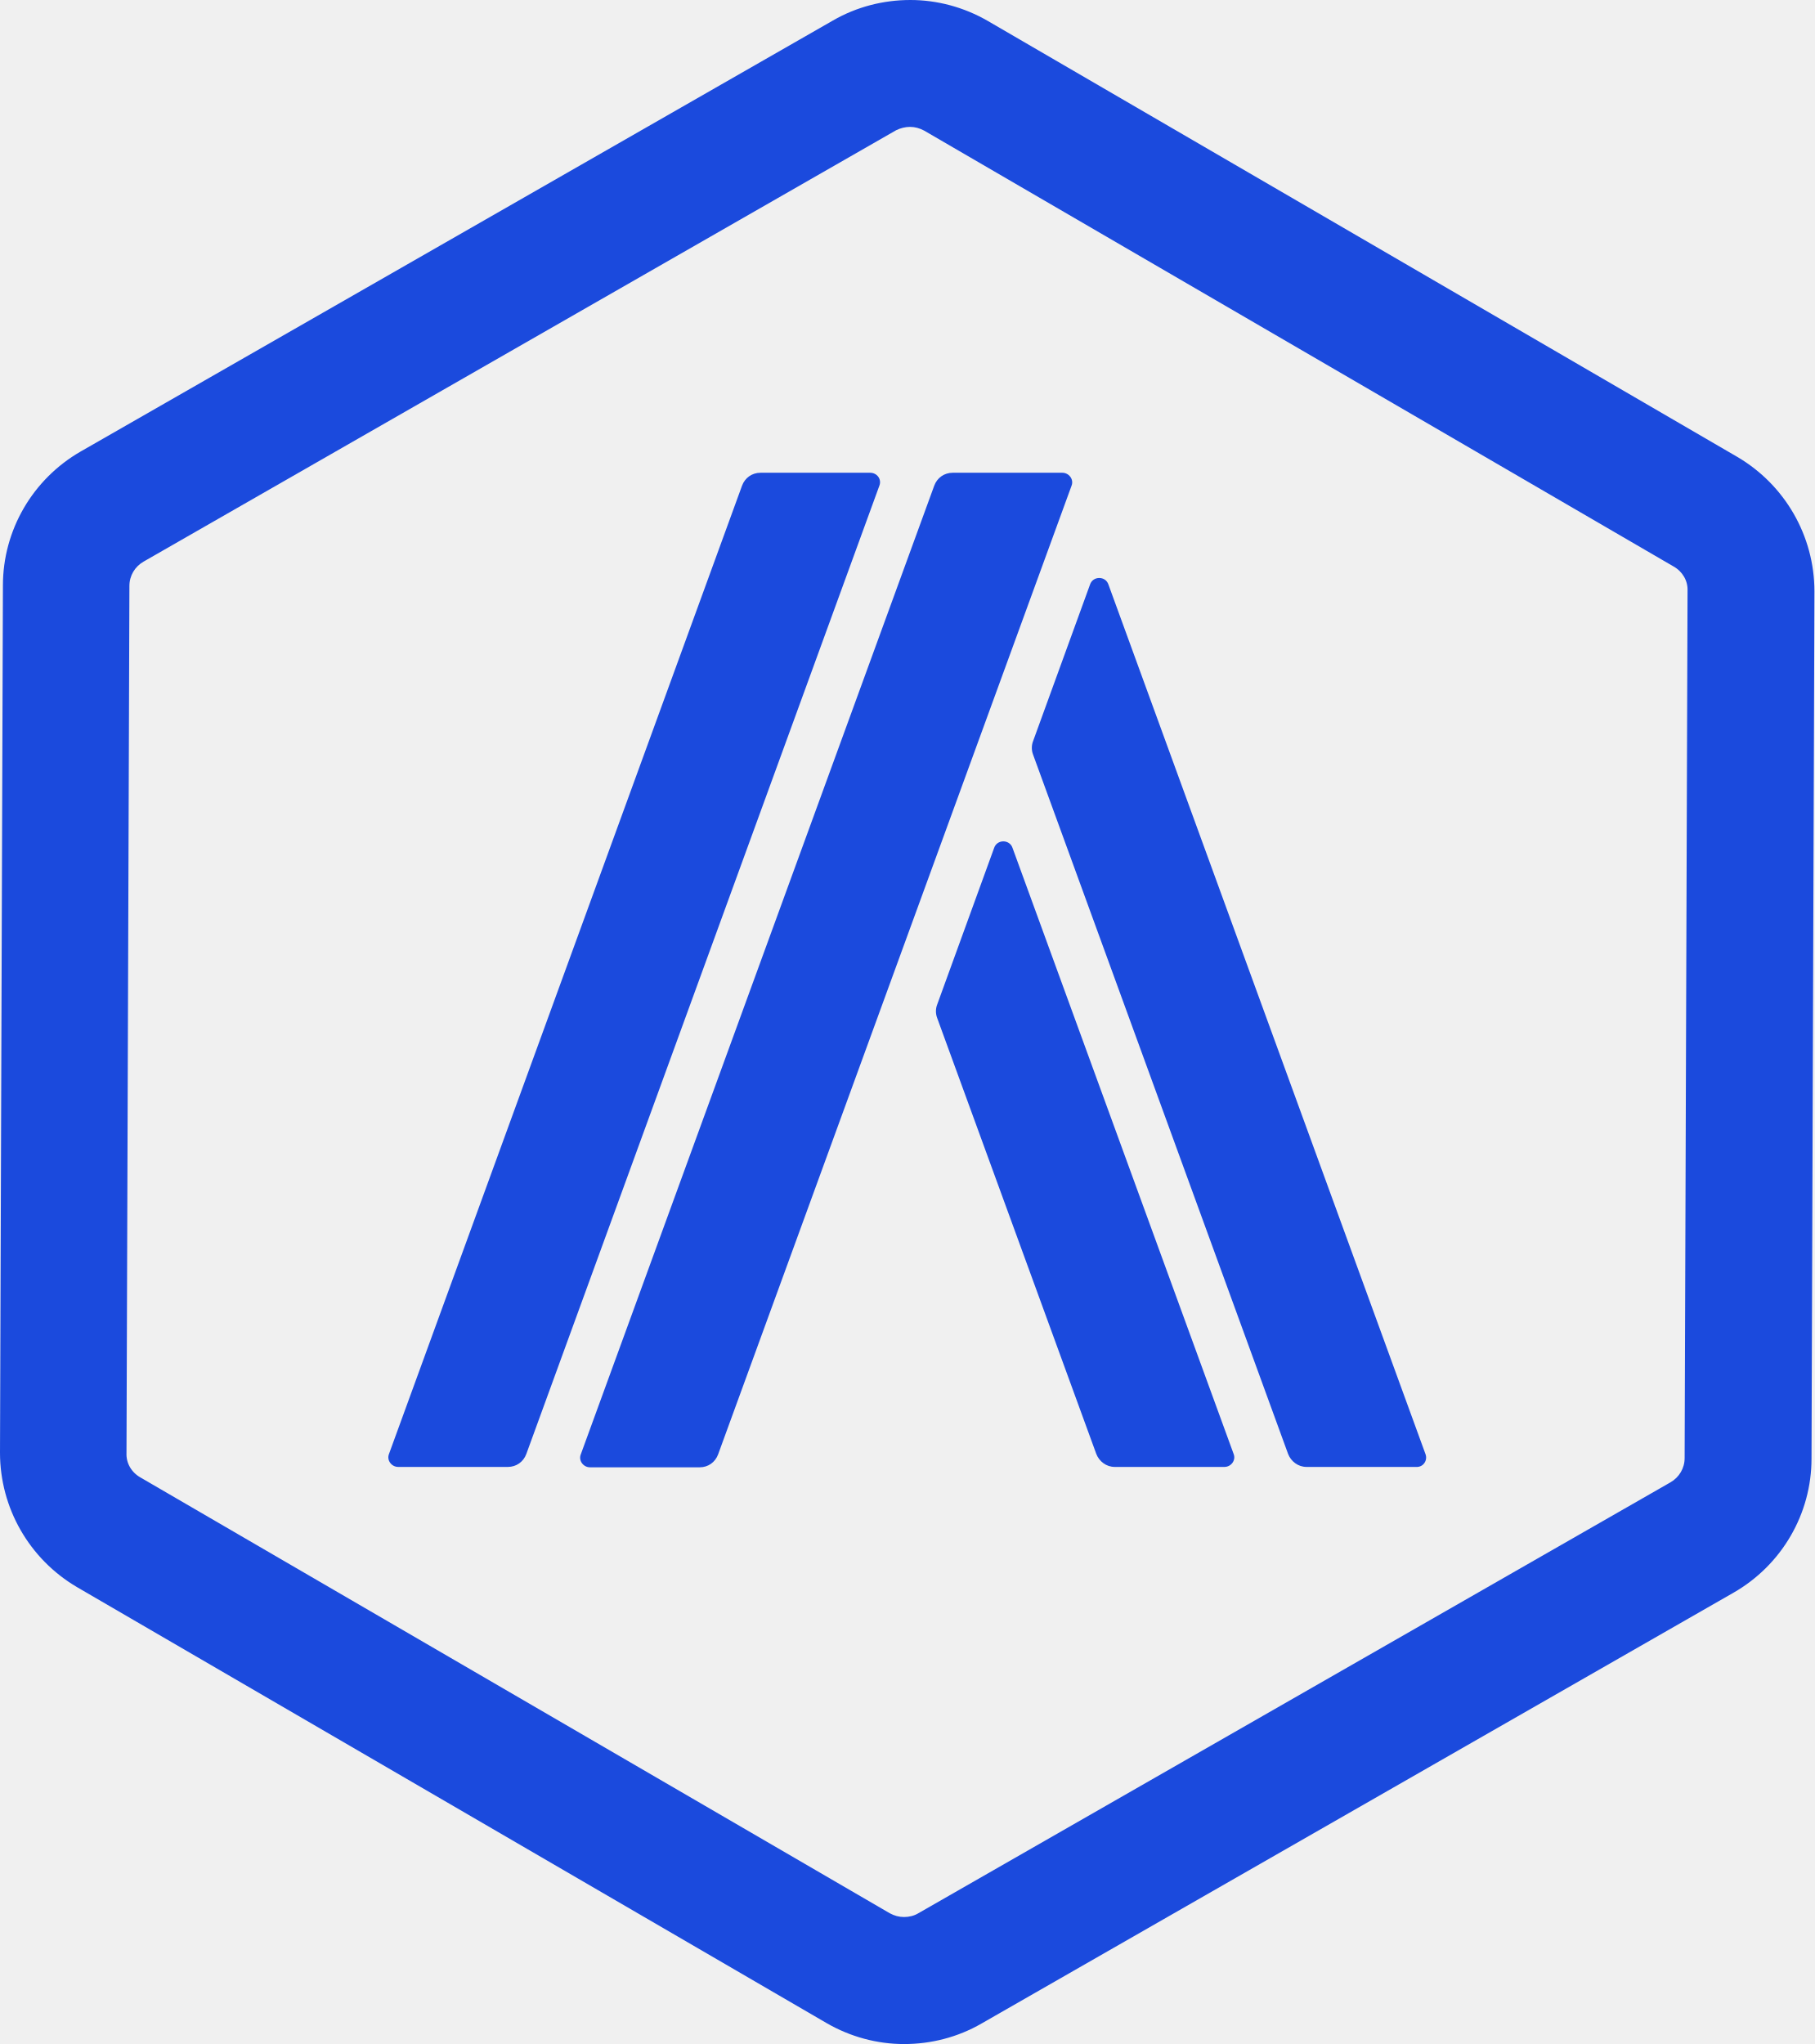
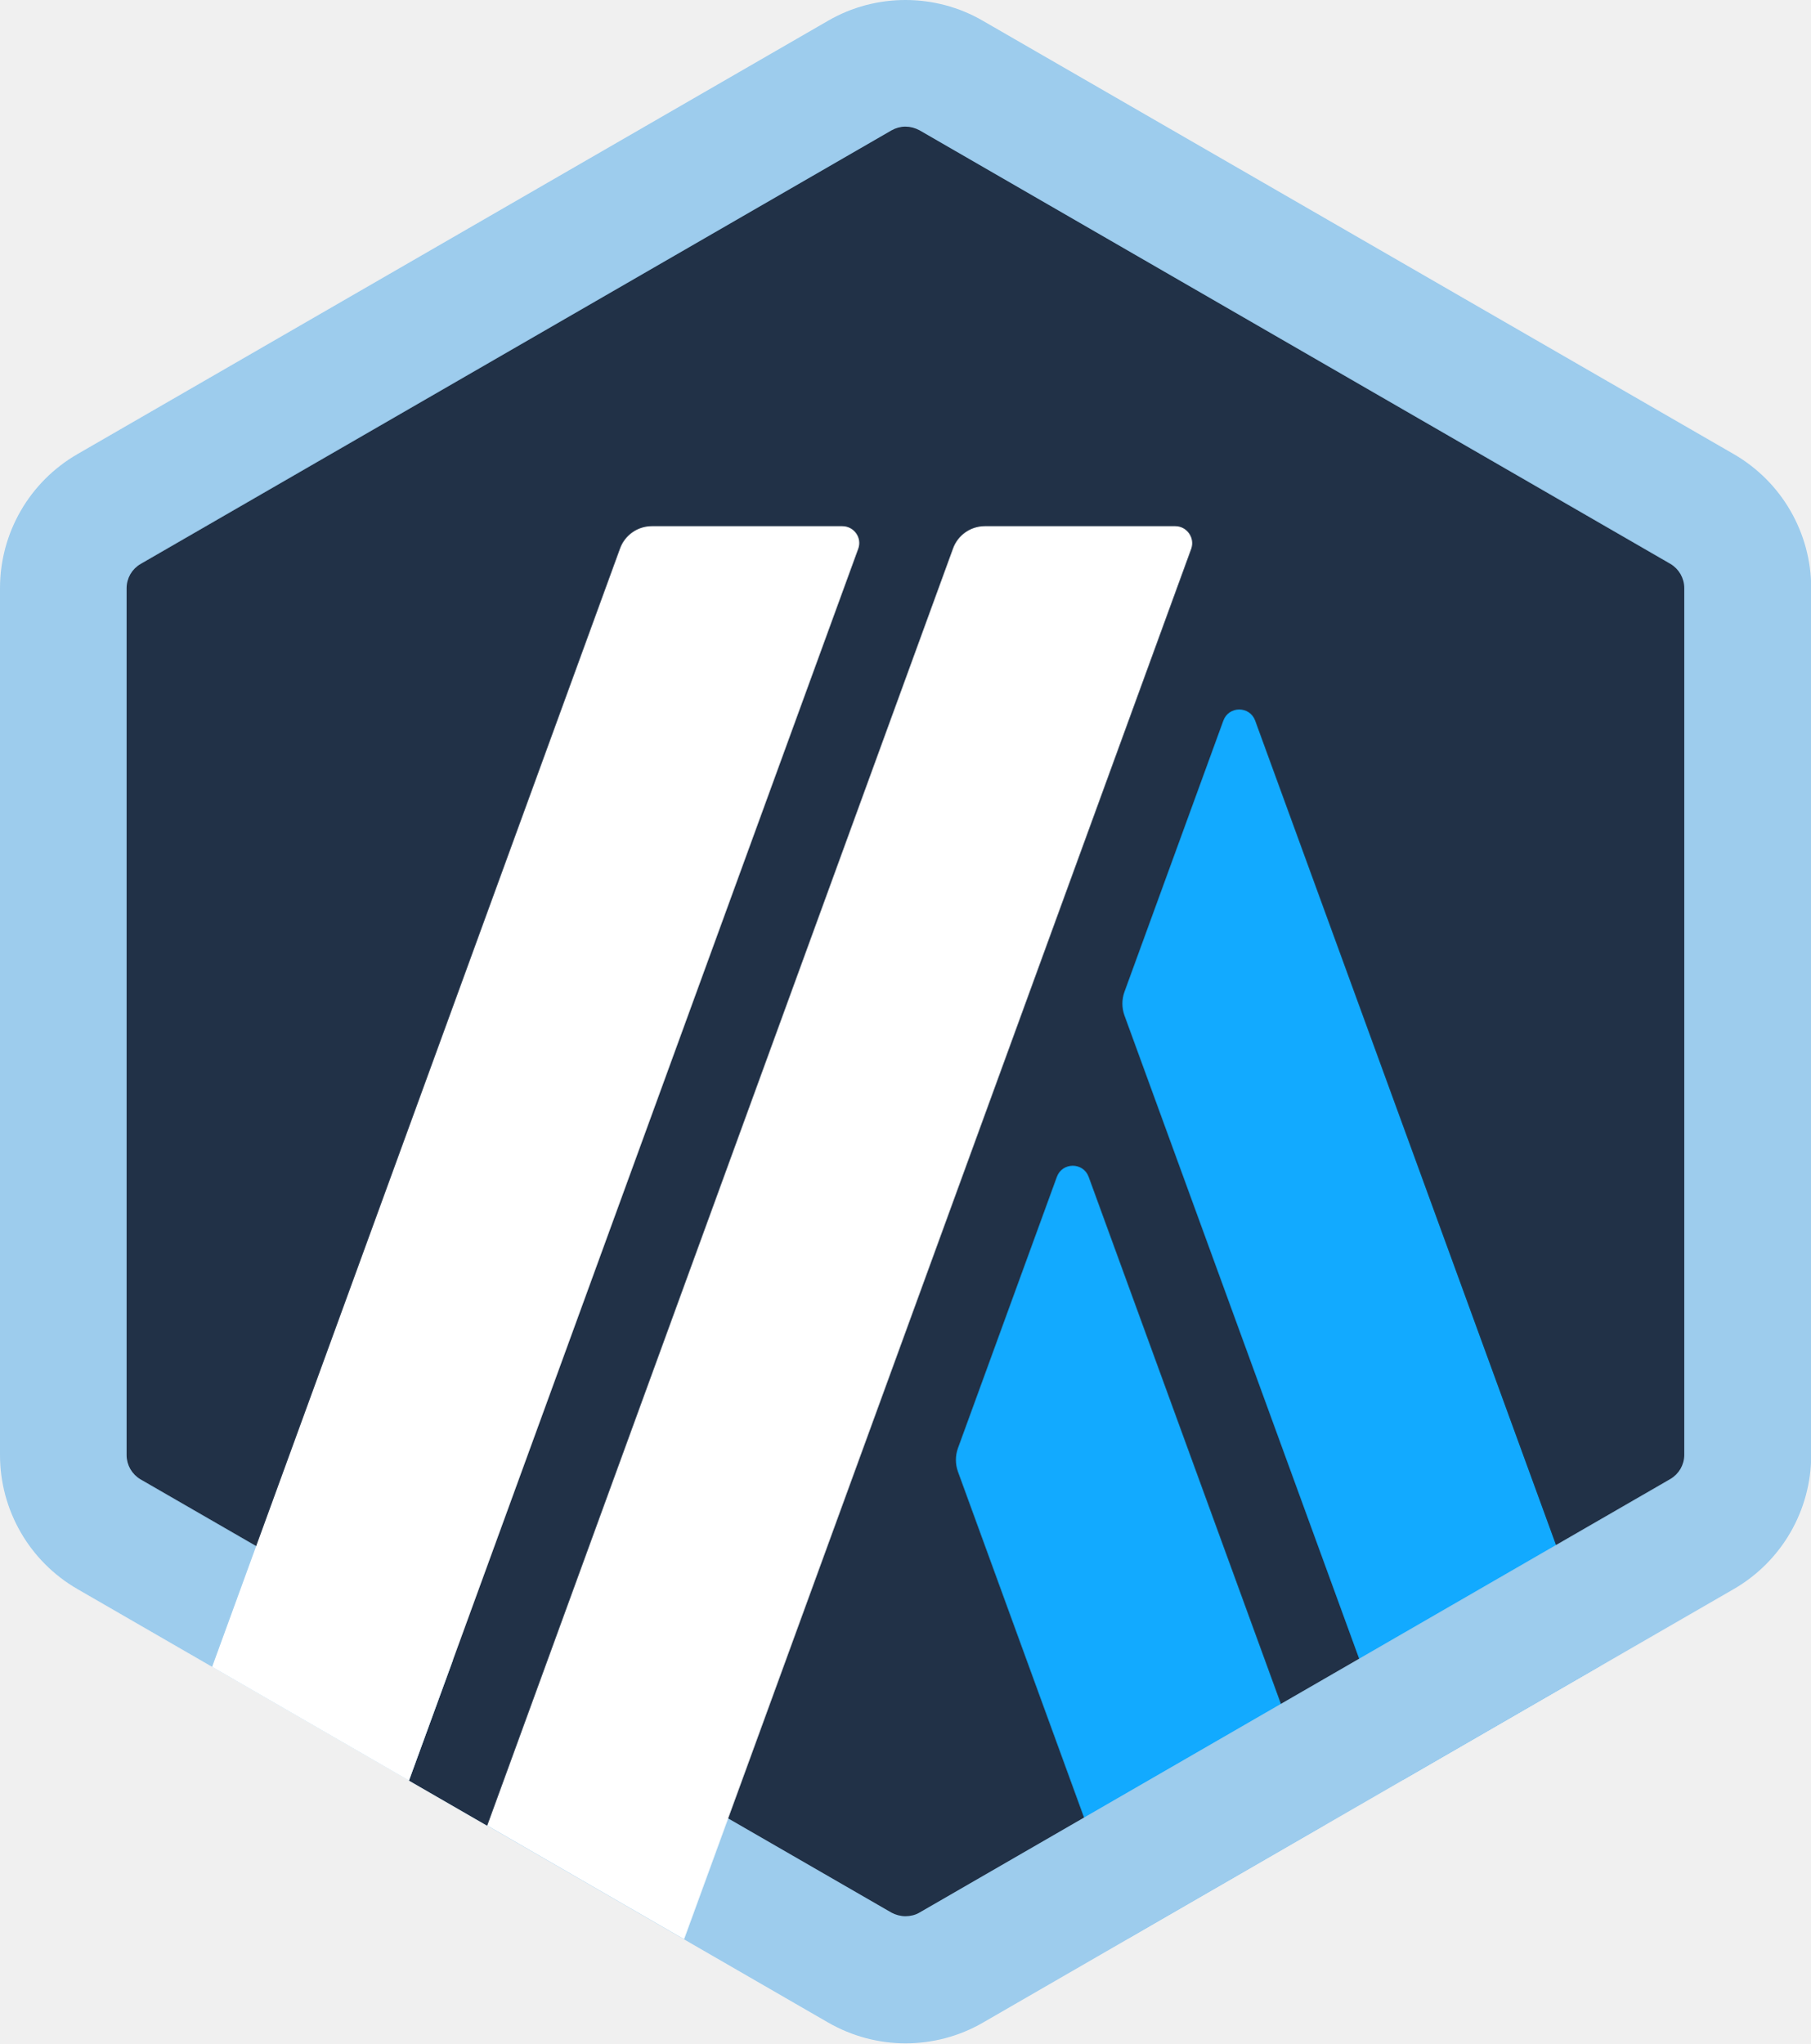
- <svg xmlns="http://www.w3.org/2000/svg" id="Layer_1" data-name="Layer 1" viewBox="0 0 373.1 420.29">
-   <defs>
-     <style>
-       .cls-1 {
-         fill: #1b4add;
-       }
-     </style>
-   </defs>
-   <path class="cls-1" d="m187.11,26.09c1.03,0,1.98.26,2.93.77l154.13,89.64c1.81,1.03,2.93,2.93,2.84,4.99l-.6,178.33c0,2.07-1.12,3.96-2.93,4.99l-154.65,88.6c-.86.52-1.89.77-2.93.77s-1.98-.26-2.93-.77L28.85,303.78c-1.81-1.03-2.93-2.93-2.84-4.99l.6-178.33c0-2.07,1.12-3.96,2.93-4.99L184.27,26.78c.86-.43,1.89-.69,2.84-.69m.09-26.09c-5.51,0-11.02,1.38-15.93,4.22L16.62,92.82C6.72,98.51.6,109.01.6,120.38l-.6,178.33c0,11.37,6.03,21.87,15.84,27.64l154.13,89.64c4.91,2.84,10.42,4.31,15.93,4.31s11.02-1.38,15.93-4.22l154.65-88.6c9.9-5.68,16.02-16.19,16.02-27.55l.6-178.33c0-11.37-6.03-21.87-15.84-27.64L203.13,4.31c-4.91-2.84-10.42-4.31-15.93-4.31h0Z" />
-   <path class="cls-1" d="m218.45,97.21h-22.56c-1.72,0-3.19,1.03-3.79,2.67l-72.67,199.16c-.52,1.29.52,2.67,1.89,2.67h22.56c1.72,0,3.19-1.03,3.79-2.67l72.67-199.16c.52-1.29-.52-2.67-1.89-2.67Zm-39.52,0h-22.56c-1.72,0-3.19,1.03-3.79,2.67l-72.59,199.08c-.52,1.29.52,2.67,1.89,2.67h22.56c1.72,0,3.19-1.03,3.79-2.67l72.59-199.08c.52-1.29-.43-2.67-1.89-2.67Zm29.28,77.15c-.6-1.81-3.19-1.81-3.79,0l-11.71,32.2c-.34.86-.34,1.89,0,2.76l32.72,89.64c.6,1.55,2.07,2.67,3.79,2.67h22.56c1.38,0,2.41-1.38,1.89-2.67l-45.46-124.6Zm84.9,124.6l-65.18-178.76c-.6-1.81-3.19-1.81-3.79,0l-11.71,32.2c-.34.86-.34,1.89,0,2.76l52.44,143.8c.6,1.55,2.07,2.67,3.79,2.67h22.56c1.46.09,2.41-1.38,1.89-2.67Z" />
+ <svg xmlns="http://www.w3.org/2000/svg" version="1.1" id="Layer_1" x="0px" y="0px" viewBox="0 0 1080 1218.5" style="enable-background:new 0 0 1080 1218.5;" xml:space="preserve">
+   <style type="text/css">
+ 	.st0{fill:#213147;}
+ 	.st1{fill:#12AAFF;}
+ 	.st2{fill:#9DCCED;}
+ 	.st3{fill:#FFFFFF;}
+ </style>
+   <g>
+     <path class="st0" d="M41,370.4v477.7c0,30.5,16.3,58.7,42.7,73.9l413.7,238.9c26.4,15.2,58.9,15.2,85.3,0L996.4,922   c26.4-15.2,42.7-43.4,42.7-73.9V370.4c0-30.5-16.3-58.7-42.7-73.9L582.7,57.6c-26.4-15.2-58.9-15.2-85.3,0L83.6,296.5   C57.2,311.7,41,339.9,41,370.4z" />
+     <g>
+       <g>
+         <g>
+           <path class="st1" d="M630.3,701.9l-59,161.8c-1.6,4.5-1.6,9.4,0,13.9L672.8,1156l117.4-67.8L649.3,701.9      C646.1,693,633.5,693,630.3,701.9z" />
+         </g>
+         <g>
+           <path class="st1" d="M748.6,429.8c-3.2-8.9-15.8-8.9-19,0l-59,161.8c-1.6,4.5-1.6,9.4,0,13.9l166.3,455.8l117.4-67.8      L748.6,429.8z" />
+         </g>
+       </g>
+     </g>
+     <path class="st2" d="M540,75.5c2.9,0,5.8,0.8,8.4,2.2l447.7,258.5c5.2,3,8.4,8.6,8.4,14.5v516.9c0,6-3.2,11.5-8.4,14.5   l-447.7,258.5c-2.5,1.5-5.5,2.2-8.4,2.2c-2.9,0-5.8-0.8-8.4-2.2L83.9,882.3c-5.2-3-8.4-8.6-8.4-14.5V350.8c0-6,3.2-11.5,8.4-14.5   L531.6,77.8C534.2,76.3,537.1,75.5,540,75.5 M540,0c-15.9,0-31.9,4.1-46.2,12.4L46.2,270.8c-28.6,16.5-46.2,47-46.2,80v516.9   c0,33,17.6,63.5,46.2,80l447.7,258.5c14.3,8.2,30.2,12.4,46.2,12.4c15.9,0,31.9-4.1,46.2-12.4l447.7-258.5   c28.6-16.5,46.2-47,46.2-80V350.8c0-33-17.6-63.5-46.2-80L586.2,12.4C571.9,4.1,555.9,0,540,0L540,0z" />
+     <polygon class="st0" points="243.9,1061.9 285.1,949.1 368,1018 290.5,1088.8  " />
+     <g>
+       <path class="st3" d="M502.3,313.8H388.8c-8.5,0-16.1,5.3-19,13.3l-243.3,667l117.4,67.8l267.9-734.5    C514.3,320.8,509.4,313.8,502.3,313.8z" />
+       <path class="st3" d="M700.9,313.8H587.4c-8.5,0-16.1,5.3-19,13.3l-277.8,761.6l117.4,67.8l302.4-829.1    C712.8,320.8,707.9,313.8,700.9,313.8z" />
+     </g>
+   </g>
</svg>
